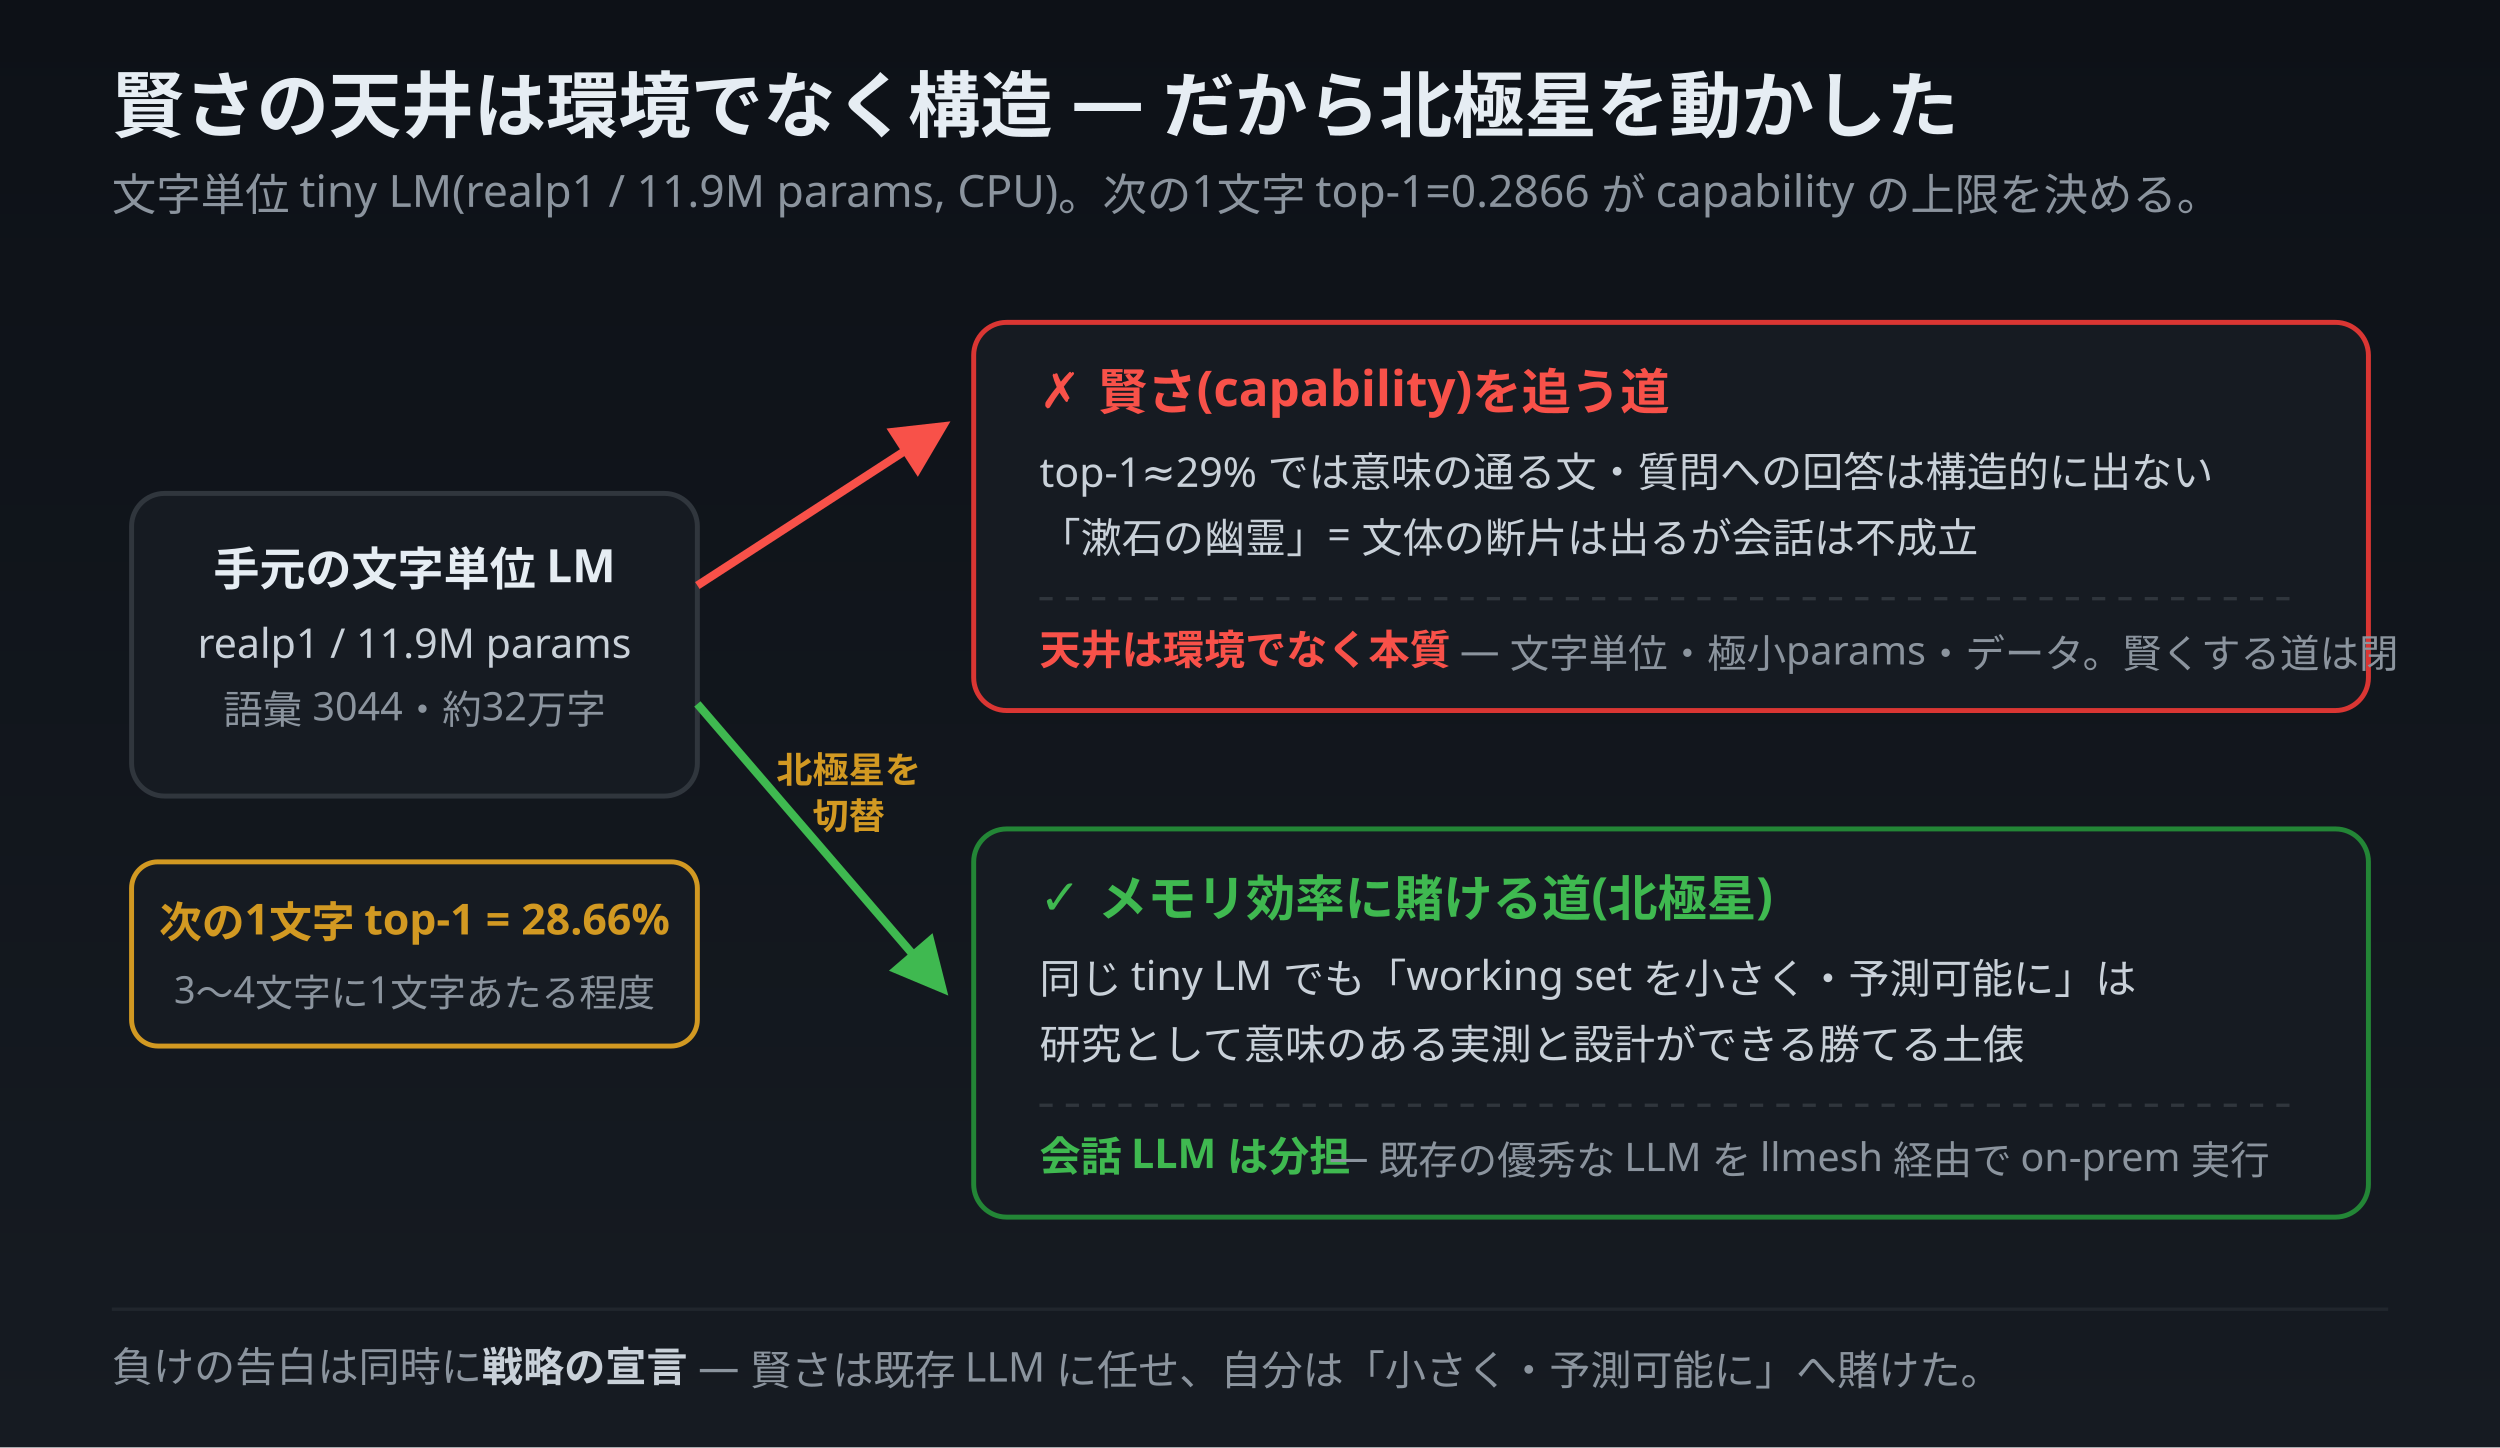
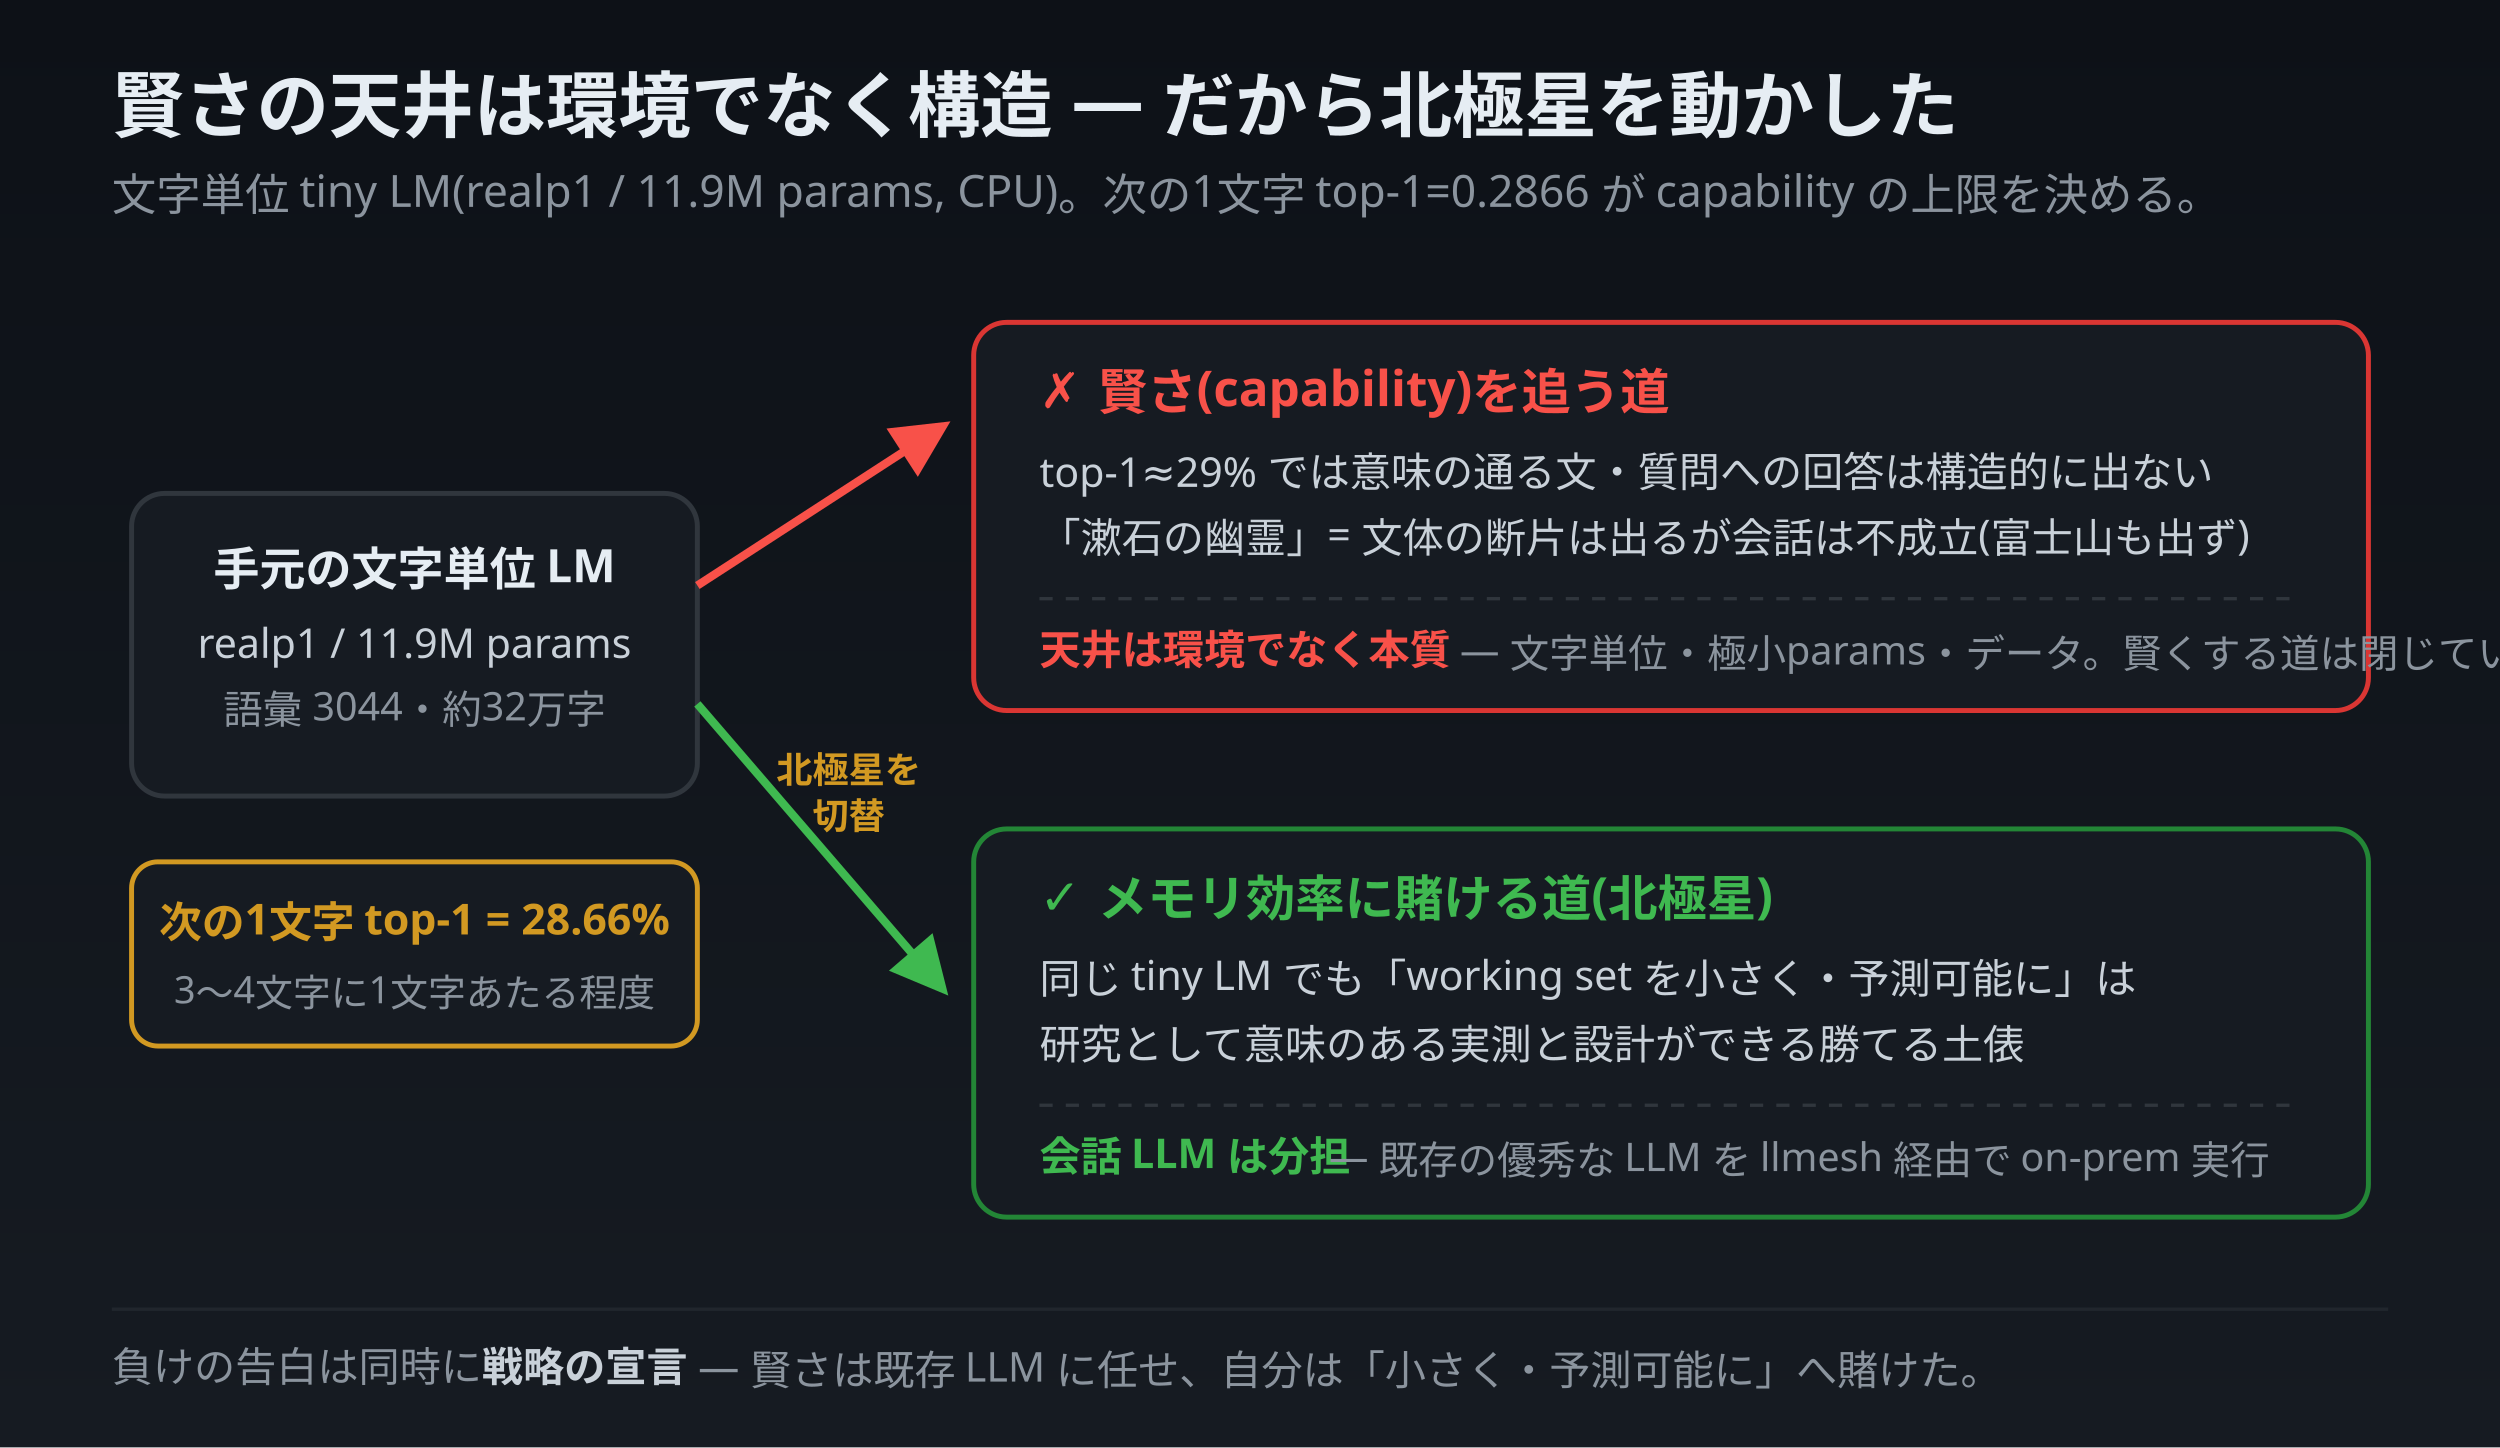
<svg xmlns="http://www.w3.org/2000/svg" viewBox="0 0 760 440" font-family="Segoe UI, Hiragino Kaku Gothic ProN, Meiryo, sans-serif">
  <defs>
    <linearGradient id="bg" x1="0" y1="0" x2="0" y2="1">
      <stop offset="0" stop-color="#0d1117" />
      <stop offset="1" stop-color="#161b22" />
    </linearGradient>
    <marker id="arrR" viewBox="0 0 10 10" refX="8" refY="5" markerWidth="7" markerHeight="7" orient="auto-start-reverse">
      <path d="M0 0 L10 5 L0 10 z" fill="#f85149" />
    </marker>
    <marker id="arrG" viewBox="0 0 10 10" refX="8" refY="5" markerWidth="7" markerHeight="7" orient="auto-start-reverse">
      <path d="M0 0 L10 5 L0 10 z" fill="#3fb950" />
    </marker>
    <marker id="arrN" viewBox="0 0 10 10" refX="8" refY="5" markerWidth="7" markerHeight="7" orient="auto-start-reverse">
      <path d="M0 0 L10 5 L0 10 z" fill="#8b949e" />
    </marker>
  </defs>
  <rect width="760" height="440" fill="url(#bg)" />
  <text x="34" y="40" fill="#e6edf3" font-size="22" font-weight="700">賢さの天井は環境でなく構造 — だから北極星を動かした</text>
  <text x="34" y="64" fill="#8b949e" font-size="13.5">文字単位 tiny LM(realp1 / 11.9M params, CPU)。次の1文字 top-1=0.2866 が capability の上限を決める。</text>
  <rect x="40" y="150" width="172" height="92" rx="10" fill="#161b22" stroke="#30363d" stroke-width="1.5" />
  <text x="126" y="178" fill="#e6edf3" font-size="14" font-weight="700" text-anchor="middle">手元の文字単位 LM</text>
  <text x="126" y="200" fill="#c9d1d9" font-size="12.5" text-anchor="middle">realp1 / 11.9M params</text>
  <text x="126" y="220" fill="#8b949e" font-size="12" text-anchor="middle">語彙 3044・約32万字</text>
  <rect x="40" y="262" width="172" height="56" rx="8" fill="#161b22" stroke="#d29922" stroke-width="1.5" />
  <text x="126" y="285" fill="#d29922" font-size="13" font-weight="700" text-anchor="middle">次の1文字 top-1 = 28.66%</text>
  <text x="126" y="305" fill="#8b949e" font-size="11.5" text-anchor="middle">3〜4文字に1文字あたる程度</text>
  <path d="M212 178 L286 130" fill="none" stroke="#f85149" stroke-width="2.5" marker-end="url(#arrR)" />
  <path d="M212 214 L286 300" fill="none" stroke="#3fb950" stroke-width="2.5" marker-end="url(#arrG)" />
  <rect x="296" y="98" width="424" height="118" rx="10" fill="#161b22" stroke="#da3633" stroke-width="1.5" />
  <text x="316" y="124" fill="#f85149" font-size="15" font-weight="700">✗ 賢さ(capability)を追う道</text>
  <text x="316" y="148" fill="#c9d1d9" font-size="12.5">top-1≈29% では意味の通る文・質問への回答は構造的に出ない</text>
-   <text x="316" y="168" fill="#c9d1d9" font-size="12.5">「漱石の幽霊」= 文体の断片は出るが会話は不成立</text>
+   <text x="316" y="168" fill="#c9d1d9" font-size="12.5">「漱石の幽霊」= 文体の断片は出るが会話は不成立(富士山も出ず)</text>
  <line x1="316" y1="182" x2="700" y2="182" stroke="#30363d" stroke-width="1" stroke-dasharray="4 4" />
-   <text x="316" y="202" fill="#f85149" font-size="12.5" font-weight="700">天井は環境でなく本質 <tspan fill="#8b949e" font-weight="400" font-size="12">— 文字単位・極小params・データ。賢くする道は閉</tspan>
+   <text x="316" y="202" fill="#f85149" font-size="12.5" font-weight="700">天井は環境でなく本質 <tspan fill="#8b949e" font-weight="400" font-size="12">— 文字単位・極小params・データ。賢くする道は閉じている</tspan>
  </text>
  <rect x="296" y="252" width="424" height="118" rx="10" fill="#161b22" stroke="#238636" stroke-width="1.5" />
  <text x="316" y="278" fill="#3fb950" font-size="15" font-weight="700">✓ メモリ効率に賭ける道(北極星)</text>
  <text x="316" y="302" fill="#c9d1d9" font-size="12.5">同じ tiny LM でも「working set を小さく・予測可能に」は</text>
  <text x="316" y="322" fill="#c9d1d9" font-size="12.5">研究として意味のある実測と設計ができる勝てる土俵</text>
  <line x1="316" y1="336" x2="700" y2="336" stroke="#30363d" stroke-width="1" stroke-dasharray="4 4" />
  <text x="316" y="356" fill="#3fb950" font-size="12.5" font-weight="700">会話 LLM は分担</text>
  <text x="404" y="356" fill="#8b949e" font-size="12">— 既存の優秀な LLM を llmesh 経由で on-prem 実行</text>
  <text x="258" y="238" fill="#d29922" font-size="11" font-weight="700" text-anchor="middle">北極星を</text>
  <text x="258" y="252" fill="#d29922" font-size="11" font-weight="700" text-anchor="middle">切替</text>
  <line x1="34" y1="398" x2="726" y2="398" stroke="#21262d" stroke-width="1" />
  <text x="34" y="420" fill="#8b949e" font-size="12.5">負けの告白は同時に<tspan fill="#c9d1d9" font-weight="700">戦略の宣言</tspan> — 賢さは既存 LLM に任せ、自分は「小さく・予測可能に」へ賭けた。</text>
</svg>
